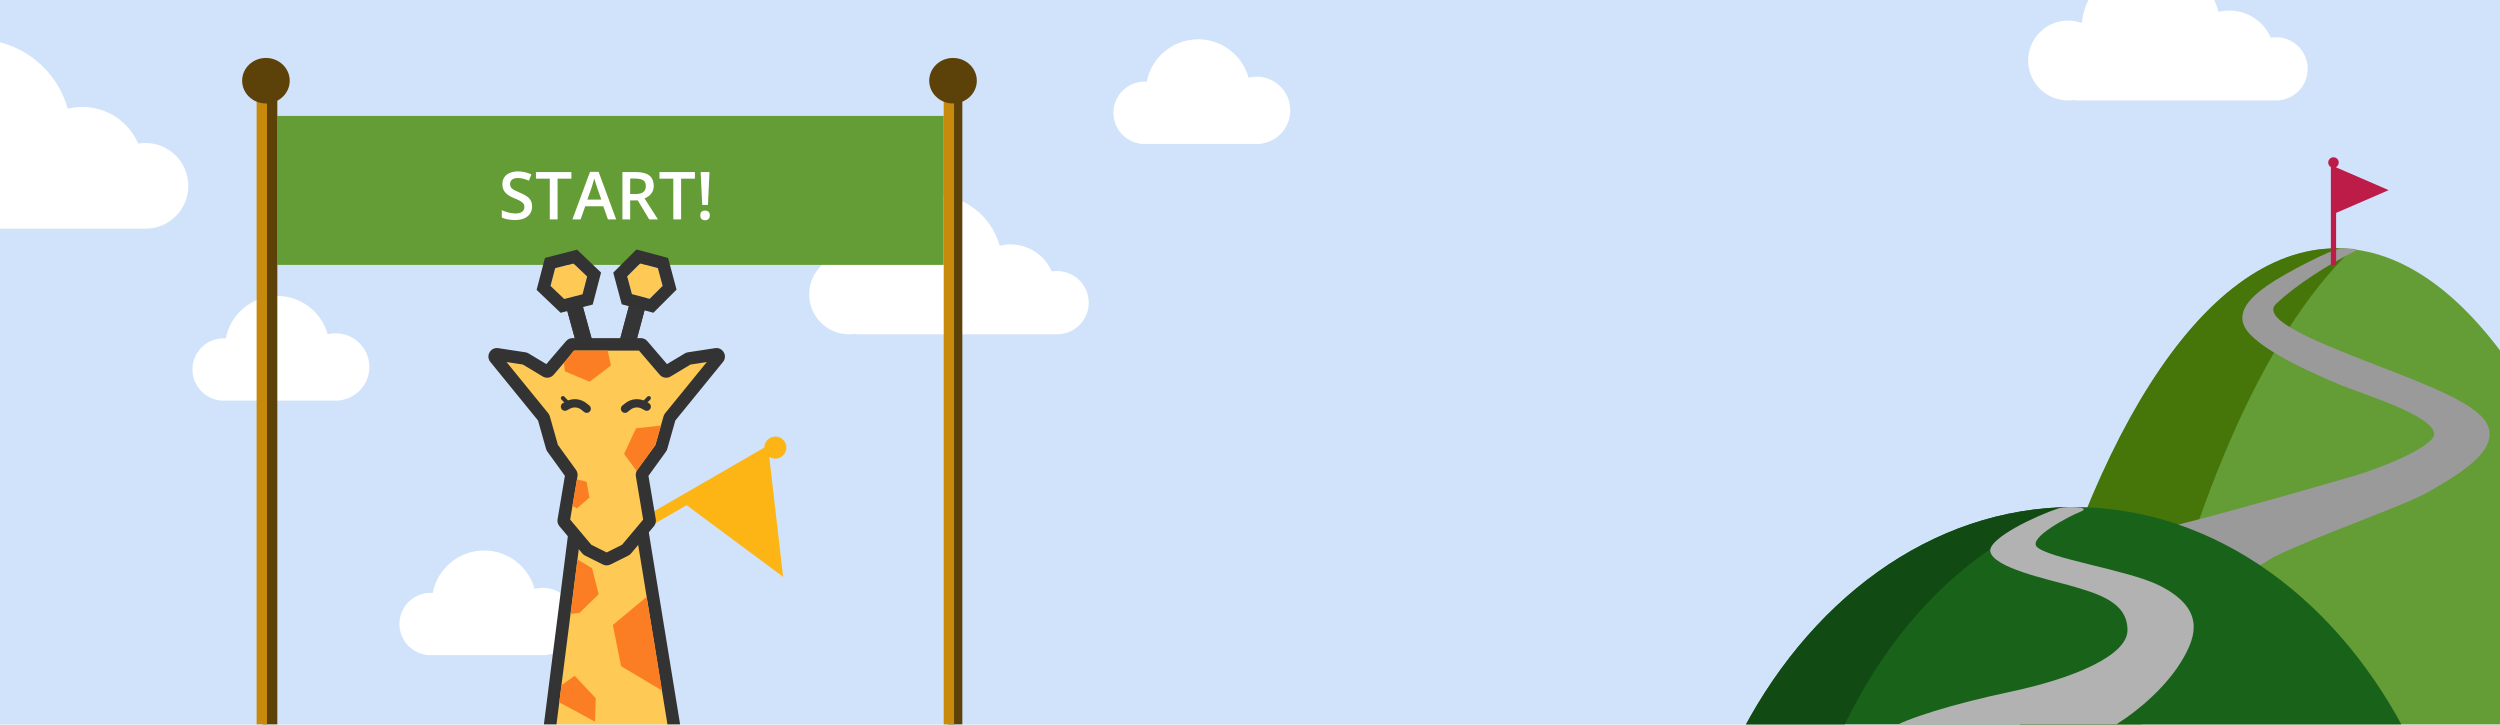
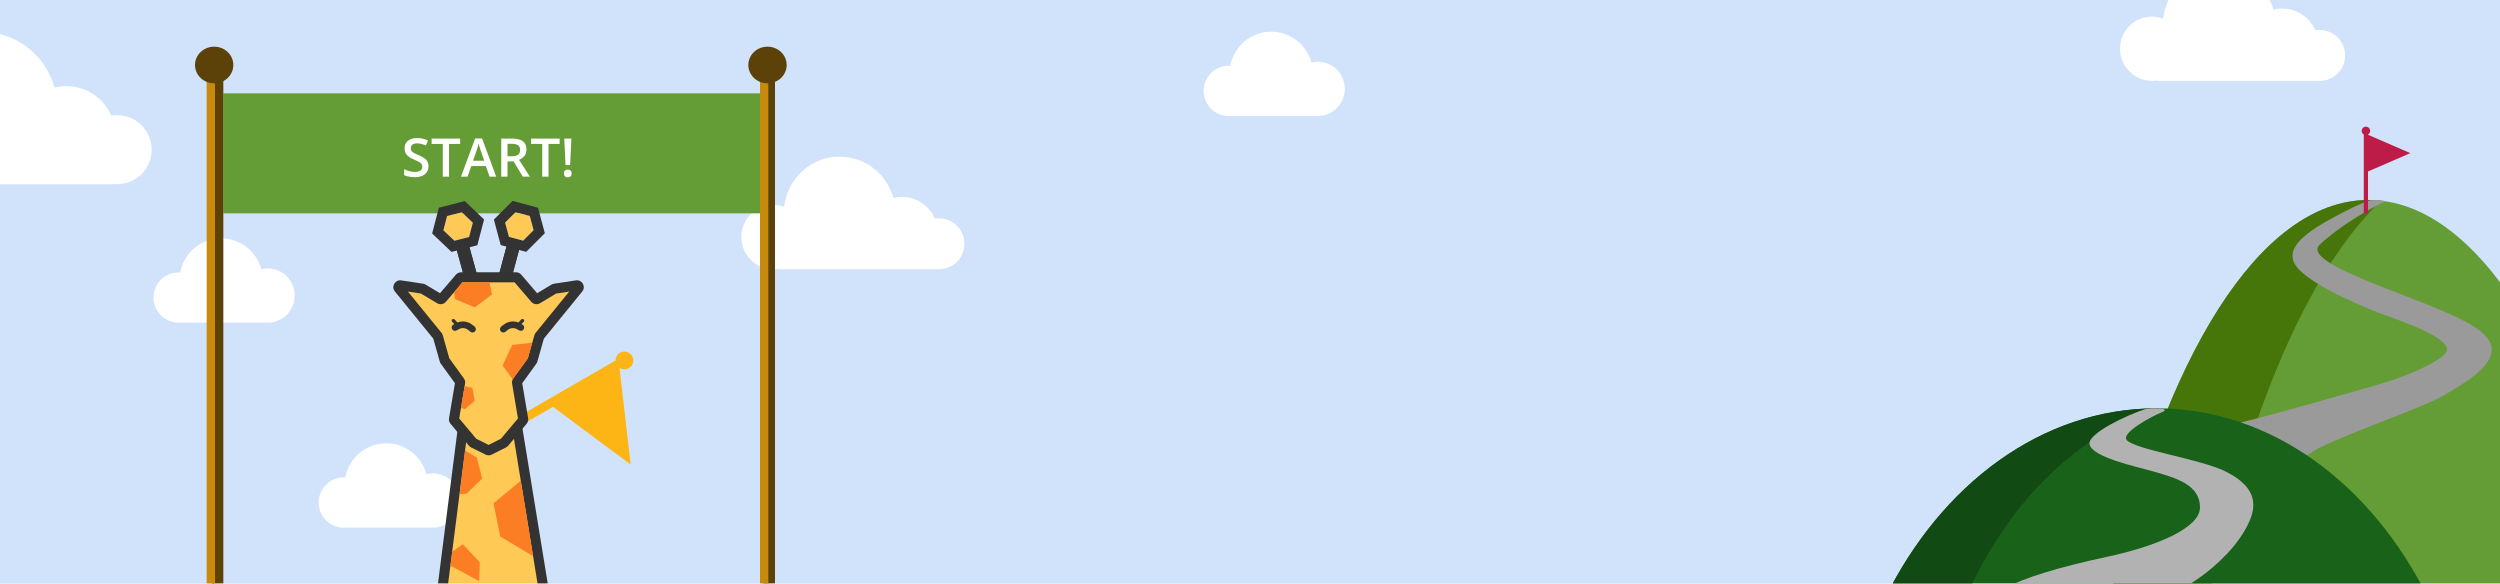
- <svg xmlns="http://www.w3.org/2000/svg" width="1208" height="350" viewBox="0 0 1208 350" fill="none">
-   <g clip-path="url(#clip0_8195_1702)">
-     <rect width="1208" height="350" fill="#D1E3FA" />
-     <path fill-rule="evenodd" clip-rule="evenodd" d="M509.993 161.515C510.259 161.529 510.527 161.536 510.796 161.536C519.233 161.536 526.072 154.696 526.072 146.26C526.072 137.823 519.233 130.984 510.796 130.984C509.915 130.984 509.051 131.059 508.21 131.202C504.873 123.504 497.207 118.12 488.283 118.12C486.478 118.12 484.725 118.34 483.048 118.755C479.104 104.481 466.024 94 450.496 94C433.081 94 418.746 107.182 416.924 124.112C414.857 123.356 412.624 122.944 410.296 122.944C399.639 122.944 391 131.583 391 142.24C391 152.897 399.639 161.536 410.296 161.536C411.392 161.536 412.467 161.444 413.513 161.269V161.536H509.993V161.515Z" fill="white" />
-     <path fill-rule="evenodd" clip-rule="evenodd" d="M262.208 316.563H233.969C233.957 316.563 233.944 316.563 233.932 316.563C233.92 316.563 233.907 316.563 233.895 316.563H208.093C208.078 316.563 208.064 316.563 208.049 316.563C208.034 316.563 208.019 316.563 208.004 316.563H206.242V316.456C198.783 315.564 193 309.215 193 301.515C193 293.204 199.738 286.466 208.049 286.466C208.403 286.466 208.754 286.478 209.101 286.502C211.336 274.825 221.603 266 233.932 266C245.558 266 255.351 273.847 258.303 284.534C259.559 284.223 260.872 284.058 262.224 284.058C271.2 284.058 278.476 291.335 278.476 300.311C278.476 308.677 272.156 315.566 264.029 316.464V316.563H262.24C262.234 316.563 262.229 316.563 262.224 316.563C262.218 316.563 262.213 316.563 262.208 316.563Z" fill="white" />
-     <path fill-rule="evenodd" clip-rule="evenodd" d="M162.208 193.563H133.969C133.957 193.563 133.944 193.563 133.932 193.563C133.92 193.563 133.907 193.563 133.895 193.563H108.093C108.078 193.563 108.064 193.563 108.049 193.563C108.034 193.563 108.019 193.563 108.004 193.563H106.242V193.456C98.783 192.564 93 186.215 93 178.515C93 170.204 99.737 163.466 108.049 163.466C108.403 163.466 108.754 163.478 109.101 163.502C111.336 151.825 121.603 143 133.932 143C145.558 143 155.351 150.847 158.303 161.534C159.559 161.223 160.872 161.058 162.224 161.058C171.2 161.058 178.476 168.335 178.476 177.311C178.476 185.677 172.156 192.566 164.029 193.464V193.563H162.24C162.234 193.563 162.229 193.563 162.224 193.563C162.218 193.563 162.213 193.563 162.208 193.563Z" fill="white" />
+ <svg xmlns="http://www.w3.org/2000/svg" width="1500" height="350" viewBox="0 0 1500 350" fill="none">
+   <g clip-path="url(#clip0_8719_1714)">
+     <rect width="1500" height="350" fill="#D1E3FA" />
+     <path fill-rule="evenodd" clip-rule="evenodd" d="M562.692 161.515C562.955 161.529 563.221 161.536 563.488 161.536C571.845 161.536 578.621 154.696 578.621 146.26C578.621 137.823 571.845 130.984 563.488 130.984C562.614 130.984 561.758 131.059 560.925 131.202C557.62 123.504 550.025 118.12 541.185 118.12C539.396 118.12 537.659 118.34 535.998 118.755C532.091 104.481 519.133 94 503.75 94C486.498 94 472.296 107.182 470.491 124.112C468.443 123.356 466.232 122.944 463.925 122.944C453.368 122.944 444.809 131.583 444.809 142.24C444.809 152.897 453.368 161.536 463.925 161.536C465.011 161.536 466.076 161.444 467.113 161.269V161.536H562.692V161.515Z" fill="white" />
+     <path fill-rule="evenodd" clip-rule="evenodd" d="M259.761 316.563H231.786C231.773 316.563 231.761 316.563 231.749 316.563C231.736 316.563 231.724 316.563 231.712 316.563H206.151C206.136 316.563 206.122 316.563 206.107 316.563C206.092 316.563 206.077 316.563 206.063 316.563H204.318V316.456C196.928 315.564 191.199 309.215 191.199 301.515C191.199 293.204 197.873 286.466 206.107 286.466C206.458 286.466 206.805 286.478 207.15 286.502C209.363 274.825 219.535 266 231.749 266C243.266 266 252.968 273.847 255.893 284.534C257.136 284.223 258.437 284.058 259.776 284.058C268.669 284.058 275.877 291.335 275.877 300.311C275.877 308.677 269.616 315.566 261.565 316.464V316.563H259.792C259.787 316.563 259.782 316.563 259.776 316.563C259.771 316.563 259.766 316.563 259.761 316.563Z" fill="white" />
+     <path fill-rule="evenodd" clip-rule="evenodd" d="M160.694 193.563H132.719C132.707 193.563 132.694 193.563 132.682 193.563C132.67 193.563 132.658 193.563 132.645 193.563H107.085C107.07 193.563 107.055 193.563 107.04 193.563C107.026 193.563 107.011 193.563 106.996 193.563H105.251V193.456C97.861 192.564 92.132 186.215 92.132 178.515C92.132 170.204 98.807 163.466 107.04 163.466C107.391 163.466 107.739 163.478 108.083 163.502C110.297 151.825 120.468 143 132.682 143C144.2 143 153.901 150.847 156.826 161.534C158.07 161.223 159.371 161.058 160.71 161.058C169.602 161.058 176.811 168.335 176.811 177.311C176.811 185.677 170.549 192.566 162.498 193.464V193.563H160.726C160.72 193.563 160.715 193.563 160.71 193.563C160.705 193.563 160.699 193.563 160.694 193.563Z" fill="white" />
+     <path fill-rule="evenodd" clip-rule="evenodd" d="M790.758 69.563H762.783C762.771 69.563 762.758 69.563 762.746 69.563C762.734 69.563 762.722 69.563 762.709 69.563H737.148C737.134 69.563 737.119 69.564 737.104 69.564C737.089 69.564 737.075 69.563 737.06 69.563H735.315V69.456C727.925 68.564 722.196 62.215 722.196 54.515C722.196 46.204 728.871 39.466 737.104 39.466C737.455 39.466 737.803 39.478 738.147 39.502C740.361 27.825 750.532 19 762.746 19C774.264 19 783.965 26.847 786.89 37.534C788.134 37.223 789.435 37.058 790.774 37.058C799.666 37.058 806.875 44.335 806.875 53.311C806.875 61.677 800.613 68.566 792.562 69.464V69.563H790.79C790.784 69.563 790.779 69.563 790.774 69.563C790.769 69.563 790.763 69.563 790.758 69.563Z" fill="white" />
    <path fill-rule="evenodd" clip-rule="evenodd" d="M69.214 110.472C69.575 110.491 69.938 110.5 70.304 110.5C81.734 110.5 91 101.234 91 89.804C91 78.373 81.734 69.107 70.304 69.107C69.11 69.107 67.939 69.208 66.801 69.402C62.28 58.974 51.894 51.679 39.804 51.679C37.358 51.679 34.982 51.977 32.71 52.54C27.367 33.201 9.646 19 -11.393 19C-34.986 19 -54.409 36.86 -56.878 59.797C-59.678 58.773 -62.702 58.214 -65.857 58.214C-80.295 58.214 -92 69.919 -92 84.357C-92 98.795 -80.295 110.5 -65.857 110.5C-64.373 110.5 -62.917 110.376 -61.5 110.139V110.5H-11.393H39.804H69.214V110.472Z" fill="white" />
-     <path fill-rule="evenodd" clip-rule="evenodd" d="M1098.99 48.515C1099.26 48.529 1099.53 48.536 1099.8 48.536C1108.23 48.536 1115.07 41.697 1115.07 33.26C1115.07 24.823 1108.23 17.984 1099.8 17.984C1098.91 17.984 1098.05 18.058 1097.21 18.202C1093.87 10.505 1086.21 5.12 1077.28 5.12C1075.48 5.12 1073.72 5.34 1072.05 5.755C1068.1 -8.519 1055.02 -19 1039.5 -19C1022.08 -19 1007.75 -5.818 1005.92 11.112C1003.86 10.357 1001.62 9.944 999.296 9.944C988.639 9.944 980 18.583 980 29.24C980 39.897 988.639 48.536 999.296 48.536C1000.39 48.536 1001.47 48.444 1002.51 48.269V48.536H1098.99V48.515Z" fill="white" />
-     <path fill-rule="evenodd" clip-rule="evenodd" d="M607.208 69.563H578.969C578.957 69.563 578.944 69.563 578.932 69.563C578.92 69.563 578.907 69.563 578.895 69.563H553.093C553.078 69.563 553.064 69.564 553.049 69.564C553.034 69.564 553.019 69.563 553.004 69.563H551.242V69.456C543.783 68.564 538 62.215 538 54.515C538 46.204 544.738 39.466 553.049 39.466C553.403 39.466 553.754 39.478 554.101 39.502C556.336 27.825 566.603 19 578.932 19C590.558 19 600.351 26.847 603.303 37.534C604.559 37.223 605.872 37.058 607.224 37.058C616.2 37.058 623.476 44.335 623.476 53.311C623.476 61.677 617.156 68.566 609.029 69.464V69.563H607.24C607.234 69.563 607.229 69.563 607.224 69.563C607.218 69.563 607.213 69.563 607.208 69.563Z" fill="white" />
+     <path fill-rule="evenodd" clip-rule="evenodd" d="M1390.99 48.515C1391.26 48.529 1391.53 48.536 1391.8 48.536C1400.23 48.536 1407.07 41.697 1407.07 33.26C1407.07 24.823 1400.23 17.984 1391.8 17.984C1390.91 17.984 1390.05 18.058 1389.21 18.202C1385.87 10.505 1378.21 5.12 1369.28 5.12C1367.48 5.12 1365.72 5.34 1364.05 5.755C1360.1 -8.519 1347.02 -19 1331.5 -19C1314.08 -19 1299.75 -5.818 1297.92 11.112C1295.86 10.357 1293.62 9.944 1291.3 9.944C1280.64 9.944 1272 18.583 1272 29.24C1272 39.897 1280.64 48.536 1291.3 48.536C1292.39 48.536 1293.47 48.444 1294.51 48.269V48.536H1390.99V48.515Z" fill="white" />
    <rect x="134" y="56" width="322" height="72" fill="#649D35" />
    <path d="M257.094 99.781C257.094 101.135 256.76 102.302 256.094 103.281C255.438 104.26 254.49 105.01 253.25 105.531C252.021 106.052 250.552 106.312 248.844 106.312C248.01 106.312 247.214 106.266 246.453 106.172C245.693 106.078 244.974 105.943 244.297 105.766C243.63 105.578 243.021 105.354 242.469 105.094V101.562C243.396 101.969 244.432 102.339 245.578 102.672C246.724 102.995 247.891 103.156 249.078 103.156C250.047 103.156 250.849 103.031 251.484 102.781C252.13 102.521 252.609 102.156 252.922 101.688C253.234 101.208 253.391 100.651 253.391 100.016C253.391 99.338 253.208 98.766 252.844 98.297C252.479 97.828 251.927 97.401 251.188 97.016C250.458 96.62 249.542 96.198 248.438 95.75C247.688 95.448 246.969 95.104 246.281 94.719C245.604 94.333 245 93.88 244.469 93.359C243.938 92.838 243.516 92.224 243.203 91.516C242.901 90.797 242.75 89.953 242.75 88.984C242.75 87.693 243.057 86.588 243.672 85.672C244.297 84.755 245.172 84.052 246.297 83.562C247.432 83.073 248.755 82.828 250.266 82.828C251.464 82.828 252.589 82.953 253.641 83.203C254.703 83.453 255.745 83.807 256.766 84.266L255.578 87.281C254.641 86.896 253.729 86.588 252.844 86.359C251.969 86.13 251.073 86.016 250.156 86.016C249.365 86.016 248.693 86.135 248.141 86.375C247.589 86.615 247.167 86.953 246.875 87.391C246.594 87.818 246.453 88.328 246.453 88.922C246.453 89.588 246.615 90.151 246.938 90.609C247.271 91.057 247.781 91.469 248.469 91.844C249.167 92.219 250.062 92.635 251.156 93.094C252.417 93.615 253.484 94.162 254.359 94.734C255.245 95.307 255.922 95.995 256.391 96.797C256.859 97.588 257.094 98.583 257.094 99.781ZM269.422 106H265.656V86.344H258.969V83.156H276.094V86.344H269.422V106ZM293.75 106L291.516 99.656H282.781L280.547 106H276.594L285.094 83.062H289.25L297.734 106H293.75ZM290.547 96.438L288.375 90.188C288.292 89.917 288.172 89.537 288.016 89.047C287.859 88.547 287.703 88.042 287.547 87.531C287.391 87.01 287.26 86.573 287.156 86.219C287.052 86.646 286.922 87.125 286.766 87.656C286.62 88.177 286.474 88.667 286.328 89.125C286.193 89.583 286.089 89.938 286.016 90.188L283.828 96.438H290.547ZM307.172 83.156C309.141 83.156 310.766 83.396 312.047 83.875C313.339 84.354 314.297 85.083 314.922 86.062C315.557 87.042 315.875 88.287 315.875 89.797C315.875 90.922 315.667 91.88 315.25 92.672C314.833 93.463 314.286 94.12 313.609 94.641C312.932 95.162 312.208 95.578 311.438 95.891L317.922 106H313.688L308.172 96.844H304.5V106H300.75V83.156H307.172ZM306.922 86.281H304.5V93.75H307.094C308.833 93.75 310.094 93.427 310.875 92.781C311.667 92.135 312.062 91.182 312.062 89.922C312.062 88.599 311.641 87.662 310.797 87.109C309.964 86.557 308.672 86.281 306.922 86.281ZM329.109 106H325.344V86.344H318.656V83.156H335.781V86.344H329.109V106ZM342.078 99.031H339.312L338.562 83.156H342.828L342.078 99.031ZM338.375 104.062C338.375 103.208 338.594 102.609 339.031 102.266C339.479 101.911 340.026 101.734 340.672 101.734C341.307 101.734 341.849 101.911 342.297 102.266C342.745 102.609 342.969 103.208 342.969 104.062C342.969 104.896 342.745 105.5 342.297 105.875C341.849 106.24 341.307 106.422 340.672 106.422C340.026 106.422 339.479 106.24 339.031 105.875C338.594 105.5 338.375 104.896 338.375 104.062Z" fill="white" />
    <rect x="127" y="47" width="7" height="388" fill="#5C4208" />
    <rect x="124" y="47" width="5" height="388" fill="#C78A0C" />
    <rect x="458" y="47" width="7" height="388" fill="#5C4208" />
    <rect x="456" y="47" width="5" height="388" fill="#C78A0C" />
    <ellipse cx="128.5" cy="39" rx="11.5" ry="11" fill="#5C4208" />
    <ellipse cx="460.5" cy="39" rx="11.5" ry="11" fill="#5C4208" />
    <path fill-rule="evenodd" clip-rule="evenodd" d="M371.985 220.894C373.579 221.813 375.607 221.88 377.315 220.894C379.863 219.422 380.737 216.163 379.265 213.615C377.794 211.066 374.535 210.193 371.986 211.664C370.278 212.65 369.323 214.439 369.321 216.279L283.332 265.925L285.996 270.54L331.774 244.11L378.398 278.719L371.738 221.037L371.985 220.894Z" fill="#FDB515" />
    <path d="M273.21 146.961L280.742 144.888L286.842 167.059L279.31 169.131L273.21 146.961Z" fill="#333333" />
    <path fill-rule="evenodd" clip-rule="evenodd" d="M280.358 145.563L273.884 147.344L279.693 168.457L286.168 166.675L280.358 145.563ZM273.21 146.961L279.31 169.131L286.842 167.059L280.742 144.888L273.21 146.961Z" fill="#353535" />
    <path d="M312.265 146.871L304.719 144.849L298.682 167.381L306.227 169.403L312.265 146.871Z" fill="#353535" />
-     <path fill-rule="evenodd" clip-rule="evenodd" d="M305.107 145.521L311.593 147.259L305.84 168.731L299.353 166.993L305.107 145.521ZM312.265 146.871L306.227 169.403L298.682 167.381L304.719 144.849L312.265 146.871Z" fill="#353535" />
+     <path fill-rule="evenodd" clip-rule="evenodd" d="M305.107 145.521L311.593 147.259L305.84 168.731L299.353 166.994L305.107 145.521ZM312.265 146.871L306.227 169.403L298.682 167.381L304.719 144.849L312.265 146.871Z" fill="#353535" />
    <path d="M277.098 127.309L283.705 133.611L281.468 142.188L272.625 144.462L266.019 138.159L268.255 129.583L277.098 127.309Z" fill="#FEC955" />
    <path fill-rule="evenodd" clip-rule="evenodd" d="M278.839 120.632L290.438 131.698L286.41 147.146L270.884 151.139L259.285 140.073L263.314 124.624L278.839 120.632ZM266.019 138.159L272.625 144.462L281.468 142.188L283.705 133.611L277.098 127.309L268.255 129.583L266.019 138.159Z" fill="#333333" />
    <path d="M309.32 127.277L317.882 129.571L320.176 138.132L313.908 144.4L305.347 142.106L303.053 133.544L309.32 127.277Z" fill="#FEC955" />
    <path fill-rule="evenodd" clip-rule="evenodd" d="M307.518 120.548L322.808 124.645L326.905 139.935L315.711 151.128L300.421 147.031L296.324 131.741L307.518 120.548ZM305.347 142.106L313.909 144.4L320.176 138.132L317.882 129.571L309.32 127.277L303.053 133.544L305.347 142.106Z" fill="#333333" />
-     <path d="M299.146 370.145L267.613 352.289C267.419 352.18 267.311 351.964 267.339 351.743L281.324 241.905C281.359 241.631 281.592 241.426 281.868 241.426H309.105C309.374 241.426 309.603 241.621 309.647 241.886L327.563 351.754C327.598 351.969 327.502 352.184 327.319 352.303L299.713 370.129C299.542 370.239 299.323 370.246 299.146 370.145Z" fill="#FEC955" />
+     <path d="M299.146 370.145L267.613 352.289C267.419 352.179 267.311 351.964 267.339 351.743L281.324 241.905C281.359 241.631 281.592 241.426 281.868 241.426H309.105C309.374 241.426 309.603 241.621 309.647 241.886L327.563 351.754C327.598 351.969 327.502 352.184 327.319 352.303L299.713 370.129C299.542 370.239 299.323 370.246 299.146 370.145Z" fill="#FEC955" />
    <path fill-rule="evenodd" clip-rule="evenodd" d="M276.623 241.524C276.85 239.744 278.364 238.41 280.159 238.41H307.396C309.143 238.41 310.633 239.676 310.914 241.401L328.83 351.268C329.059 352.667 328.436 354.068 327.246 354.837L299.64 372.663C298.526 373.382 297.104 373.424 295.95 372.77L264.417 354.914C263.158 354.201 262.455 352.797 262.637 351.362L265.63 351.743L265.635 351.743M265.63 351.743L262.637 351.362L276.623 241.524M282.333 244.442L268.831 350.481L297.623 366.784L322.616 350.645L305.298 244.442H282.333ZM267.39 349.664C267.391 349.665 267.392 349.666 267.393 349.666L267.39 349.664Z" fill="#333333" />
    <path d="M312.433 288.417L316.272 311.451L319.837 333.663L300.113 321.889L296.109 301.996L312.433 288.417Z" fill="#FC7E24" />
    <path d="M277.686 326.539L287.87 337.363L287.521 348.745L279.02 344.083L270.245 339.422L271.344 331.032L277.686 326.539Z" fill="#FC7E24" />
    <path d="M279.02 270.319L286.1 274.587L289.272 287.142L279.984 296.166L275.729 296.644L277.1 285.949L279.02 270.319Z" fill="#FC7E24" />
    <path fill-rule="evenodd" clip-rule="evenodd" d="M293.146 166.39H276.649C276.329 166.39 276.024 166.53 275.816 166.773L265.23 179.123C264.882 179.529 264.291 179.625 263.833 179.35L253.844 173.356C253.721 173.283 253.586 173.234 253.445 173.213L240.291 171.206C239.299 171.055 238.642 172.205 239.275 172.983L262.564 201.588C262.659 201.704 262.729 201.838 262.769 201.982L266.768 216.111C266.803 216.234 266.859 216.351 266.935 216.455L275.875 228.814C276.047 229.052 276.117 229.349 276.068 229.639L272.39 251.446C272.336 251.763 272.424 252.088 272.631 252.334L283.676 265.483C283.773 265.598 283.892 265.692 284.026 265.759L292.655 270.073C292.964 270.228 293.328 270.228 293.636 270.073L302.266 265.759C302.4 265.692 302.519 265.598 302.615 265.483L313.66 252.334C313.867 252.088 313.956 251.763 313.902 251.446L310.224 229.639C310.175 229.349 310.244 229.052 310.417 228.814L319.357 216.455C319.432 216.351 319.489 216.234 319.524 216.111L323.522 201.982C323.563 201.838 323.633 201.704 323.727 201.588L347.016 172.983C347.65 172.205 346.992 171.055 346 171.206L332.847 173.213C332.706 173.234 332.57 173.283 332.448 173.356L322.459 179.35C322 179.625 321.41 179.529 321.062 179.123L310.476 166.773C310.267 166.53 309.963 166.39 309.643 166.39H293.146Z" fill="#FEC955" />
-     <path fill-rule="evenodd" clip-rule="evenodd" d="M273.526 164.81C274.307 163.898 275.448 163.373 276.649 163.373H309.643C310.844 163.373 311.985 163.898 312.766 164.81L322.297 175.929L330.896 170.77C331.355 170.495 331.863 170.311 332.392 170.231L345.546 168.224C349.266 167.657 351.732 171.969 349.356 174.888L326.317 203.185L322.426 216.932C322.295 217.396 322.084 217.833 321.801 218.223L313.332 229.93L316.877 250.944C317.077 252.134 316.746 253.351 315.97 254.274L304.925 267.423C304.564 267.853 304.118 268.205 303.615 268.457L294.986 272.771C293.828 273.35 292.464 273.35 291.306 272.771L282.677 268.457C282.174 268.205 281.728 267.853 281.367 267.423L270.322 254.274C269.546 253.351 269.215 252.134 269.415 250.944L272.96 229.93L264.491 218.223C264.209 217.833 263.997 217.396 263.866 216.932L259.975 203.185L236.936 174.888C234.56 171.969 237.026 167.657 240.746 168.224L253.9 170.231C254.429 170.311 254.937 170.495 255.396 170.77L263.995 175.929L273.526 164.81ZM277.532 169.406L267.52 181.086C266.215 182.609 264.001 182.969 262.281 181.936L252.616 176.138L244.757 174.939L264.904 199.684C265.258 200.119 265.519 200.621 265.672 201.161L269.578 214.962L278.319 227.046C278.965 227.939 279.226 229.054 279.042 230.141L275.512 251.073L285.73 263.238L293.146 266.946L300.562 263.238L310.78 251.073L307.25 230.141C307.066 229.054 307.327 227.939 307.973 227.046L316.714 214.962L320.62 201.161C320.773 200.621 321.034 200.119 321.388 199.684L341.535 174.939L333.676 176.138L324.011 181.936C322.291 182.969 320.077 182.609 318.772 181.086L308.76 169.406H277.532Z" fill="#333333" />
+     <path fill-rule="evenodd" clip-rule="evenodd" d="M273.526 164.81C274.307 163.898 275.448 163.373 276.649 163.373H309.643C310.844 163.373 311.985 163.898 312.766 164.81L322.297 175.929L330.896 170.77C331.355 170.495 331.863 170.311 332.392 170.231L345.546 168.224C349.266 167.657 351.732 171.969 349.356 174.888L326.317 203.185L322.426 216.932C322.295 217.396 322.084 217.833 321.801 218.223L313.332 229.93L316.877 250.945C317.077 252.134 316.746 253.351 315.97 254.274L304.925 267.423C304.564 267.854 304.118 268.205 303.615 268.457L294.986 272.771C293.828 273.35 292.464 273.35 291.306 272.771L282.677 268.457C282.174 268.205 281.728 267.854 281.367 267.423L270.322 254.274C269.546 253.351 269.215 252.134 269.415 250.945L272.96 229.93L264.491 218.223C264.209 217.833 263.997 217.396 263.866 216.932L259.975 203.185L236.936 174.888C234.56 171.969 237.026 167.657 240.746 168.224L253.9 170.231C254.429 170.311 254.937 170.495 255.396 170.77L263.995 175.929L273.526 164.81ZM277.532 169.406L267.52 181.086C266.215 182.609 264.001 182.969 262.281 181.936L252.616 176.138L244.757 174.939L264.904 199.684C265.258 200.119 265.519 200.621 265.672 201.161L269.578 214.962L278.319 227.046C278.965 227.939 279.226 229.054 279.042 230.141L275.512 251.073L285.73 263.238L293.146 266.946L300.562 263.238L310.78 251.073L307.25 230.141C307.066 229.054 307.327 227.939 307.973 227.046L316.714 214.962L320.62 201.161C320.773 200.621 321.034 200.119 321.388 199.684L341.535 174.939L333.676 176.138L324.011 181.936C322.291 182.969 320.077 182.609 318.772 181.086L308.76 169.406H277.532Z" fill="#333333" />
    <path d="M307.306 206.974L319.372 205.603L316.63 215.201L307.58 227.541L301.548 219.314L307.306 206.974Z" fill="#FC7E24" />
    <path d="M276.594 244.542L278.787 231.654L283.449 232.751L284.82 240.429L278.787 245.639L276.594 244.542Z" fill="#FC7E24" />
    <path d="M293.649 169.406L295.204 176.622L284.885 184.445L272.95 179.42L272.48 175.439L277.196 169.406L293.649 169.406Z" fill="#FC7E24" />
    <path d="M273 196.5L274.412 195.73C276.888 194.379 279.934 194.647 282.136 196.409L283.5 197.5" stroke="#333333" stroke-width="4" stroke-linecap="round" />
    <path d="M274.988 195.462L272 192.368" stroke="#333333" stroke-width="2" stroke-linecap="round" />
    <path d="M312.5 196.5L311.088 195.73C308.612 194.379 305.566 194.647 303.364 196.409L302 197.5" stroke="#333333" stroke-width="4" stroke-linecap="round" />
    <path d="M310.512 195.462L313.5 192.368" stroke="#333333" stroke-width="2" stroke-linecap="round" />
-     <path fill-rule="evenodd" clip-rule="evenodd" d="M974.137 358H1284.14C1252.04 215.161 1194.62 120 1129.14 120C1063.65 120 1006.24 215.161 974.137 358Z" fill="#649D35" />
-     <path fill-rule="evenodd" clip-rule="evenodd" d="M1136.64 120.434C1093.34 161.693 1056.82 246.873 1033.21 358H974C1006.1 215.161 1063.51 120 1129 120C1131.56 120 1134.11 120.145 1136.64 120.434Z" fill="#467609" />
-     <path d="M1079.18 269.022C1069.01 260.006 1048.82 256.625 1040 256.061C1047.12 256.061 1125.49 233.521 1138.72 229.577C1151.95 225.632 1176.19 215.536 1176.19 209.8C1176.19 200.705 1140.77 190.168 1130.08 185.66C1119.39 181.152 1096.49 171.23 1087.33 161.65C1078.17 152.071 1087.33 143.815 1095.35 138.11C1103.57 132.262 1126.77 120.275 1131.15 120.051C1135.53 119.828 1139.73 120.37 1138.51 120.99C1123.79 128.481 1109.64 137.636 1099.92 146.67C1091.29 154.695 1122.19 166.373 1154.25 178.77C1186.31 191.167 1203 199.1 1203 209.8C1203 219.894 1188.31 229.168 1173.55 237.62C1161.74 244.382 1119.94 258.691 1098.9 269.022C1091.78 272.778 1089.36 278.038 1079.18 269.022Z" fill="#9A9A9A" />
-     <path fill-rule="evenodd" clip-rule="evenodd" d="M1128.81 80.74C1129.57 80.301 1130.08 79.48 1130.08 78.54C1130.08 77.137 1128.94 76 1127.54 76C1126.14 76 1125 77.137 1125 78.54C1125 79.48 1125.51 80.301 1126.27 80.74V128.073H1128.81V102.874L1154.21 91.876L1128.81 80.877V80.74Z" fill="#BE1C48" />
-     <path fill-rule="evenodd" clip-rule="evenodd" d="M839 359H1165C1131.25 290.581 1070.87 245 1002 245C933.133 245 872.755 290.581 839 359Z" fill="#186219" />
-     <path fill-rule="evenodd" clip-rule="evenodd" d="M1161.94 353H890C915.163 299.189 955.936 259.505 1003.96 245.012C1003.31 245.004 1002.65 245 1002 245C933.133 245 872.755 290.581 839 359H1165C1164 356.98 1162.98 354.98 1161.94 353Z" fill="#124A13" />
-     <path d="M961.714 266.376C960.798 260.057 983.95 249.099 995.016 245.525C999.429 244.471 1011.04 244.983 1005.32 247.24C999.595 249.497 980.143 259.765 984.141 264.143C989.292 269.785 1028.21 275.426 1043.1 282.76C1065.99 294.044 1060.84 307.606 1055.12 317.761C1047.37 331.499 1033.37 343.148 1023.64 349.354C1015.85 354.319 1017.34 362.872 1019.06 364H900C901.908 361.367 909.731 354.409 913.165 352.175C920.606 347.333 942.929 340.305 972.121 334.099C1001.31 327.893 1028 316.941 1028 304.486C1028 290.912 1013.95 286.845 999.595 282.76C989.714 279.949 962.859 274.274 961.714 266.376Z" fill="#B2B2B2" />
+     <path fill-rule="evenodd" clip-rule="evenodd" d="M1266.14 358H1576.14C1544.04 215.161 1486.62 120 1421.14 120C1355.65 120 1298.24 215.161 1266.14 358Z" fill="#649D35" />
+     <path fill-rule="evenodd" clip-rule="evenodd" d="M1428.64 120.434C1385.34 161.693 1348.82 246.873 1325.21 358H1266C1298.1 215.161 1355.51 120 1421 120C1423.56 120 1426.11 120.145 1428.64 120.434Z" fill="#467609" />
+     <path d="M1371.18 269.022C1361.01 260.006 1340.82 256.625 1332 256.061C1339.12 256.061 1417.49 233.521 1430.72 229.577C1443.95 225.632 1468.19 215.536 1468.19 209.8C1468.19 200.705 1432.77 190.168 1422.08 185.66C1411.39 181.152 1388.49 171.23 1379.33 161.65C1370.17 152.071 1379.33 143.815 1387.35 138.11C1395.57 132.262 1418.77 120.275 1423.15 120.051C1427.53 119.828 1431.73 120.37 1430.51 120.99C1415.79 128.481 1401.64 137.636 1391.92 146.67C1383.29 154.695 1414.19 166.373 1446.25 178.77C1478.31 191.167 1495 199.1 1495 209.8C1495 219.894 1480.31 229.168 1465.55 237.62C1453.74 244.382 1411.94 258.691 1390.9 269.022C1383.78 272.778 1381.36 278.038 1371.18 269.022Z" fill="#9A9A9A" />
+     <path fill-rule="evenodd" clip-rule="evenodd" d="M1420.81 80.74C1421.57 80.301 1422.08 79.48 1422.08 78.54C1422.08 77.137 1420.94 76 1419.54 76C1418.14 76 1417 77.137 1417 78.54C1417 79.48 1417.51 80.301 1418.27 80.74V128.073H1420.81V102.874L1446.21 91.876L1420.81 80.877V80.74Z" fill="#BE1C48" />
+     <path fill-rule="evenodd" clip-rule="evenodd" d="M1131 359H1457C1423.25 290.581 1362.87 245 1294 245C1225.13 245 1164.76 290.581 1131 359Z" fill="#186219" />
+     <path fill-rule="evenodd" clip-rule="evenodd" d="M1453.94 353H1182C1207.16 299.189 1247.94 259.505 1295.96 245.012C1295.31 245.004 1294.65 245 1294 245C1225.13 245 1164.75 290.581 1131 359H1457C1456 356.98 1454.98 354.98 1453.94 353Z" fill="#124A13" />
+     <path d="M1253.71 266.376C1252.8 260.057 1275.95 249.099 1287.02 245.525C1291.43 244.471 1303.04 244.983 1297.32 247.24C1291.6 249.497 1272.14 259.765 1276.14 264.143C1281.29 269.785 1320.21 275.426 1335.1 282.76C1357.99 294.044 1352.84 307.606 1347.12 317.761C1339.37 331.499 1325.37 343.148 1315.64 349.354C1307.85 354.319 1309.34 362.872 1311.06 364H1192C1193.91 361.367 1201.73 354.409 1205.16 352.175C1212.61 347.333 1234.93 340.305 1264.12 334.099C1293.31 327.893 1320 316.941 1320 304.486C1320 290.912 1305.95 286.845 1291.6 282.76C1281.71 279.949 1254.86 274.274 1253.71 266.376Z" fill="#B2B2B2" />
  </g>
  <defs>
-     <clipPath id="clip0_8195_1702">
-       <rect width="1208" height="350" fill="white" />
+     <clipPath id="clip0_8719_1714">
+       <rect width="1500" height="350" fill="white" />
    </clipPath>
  </defs>
</svg>
